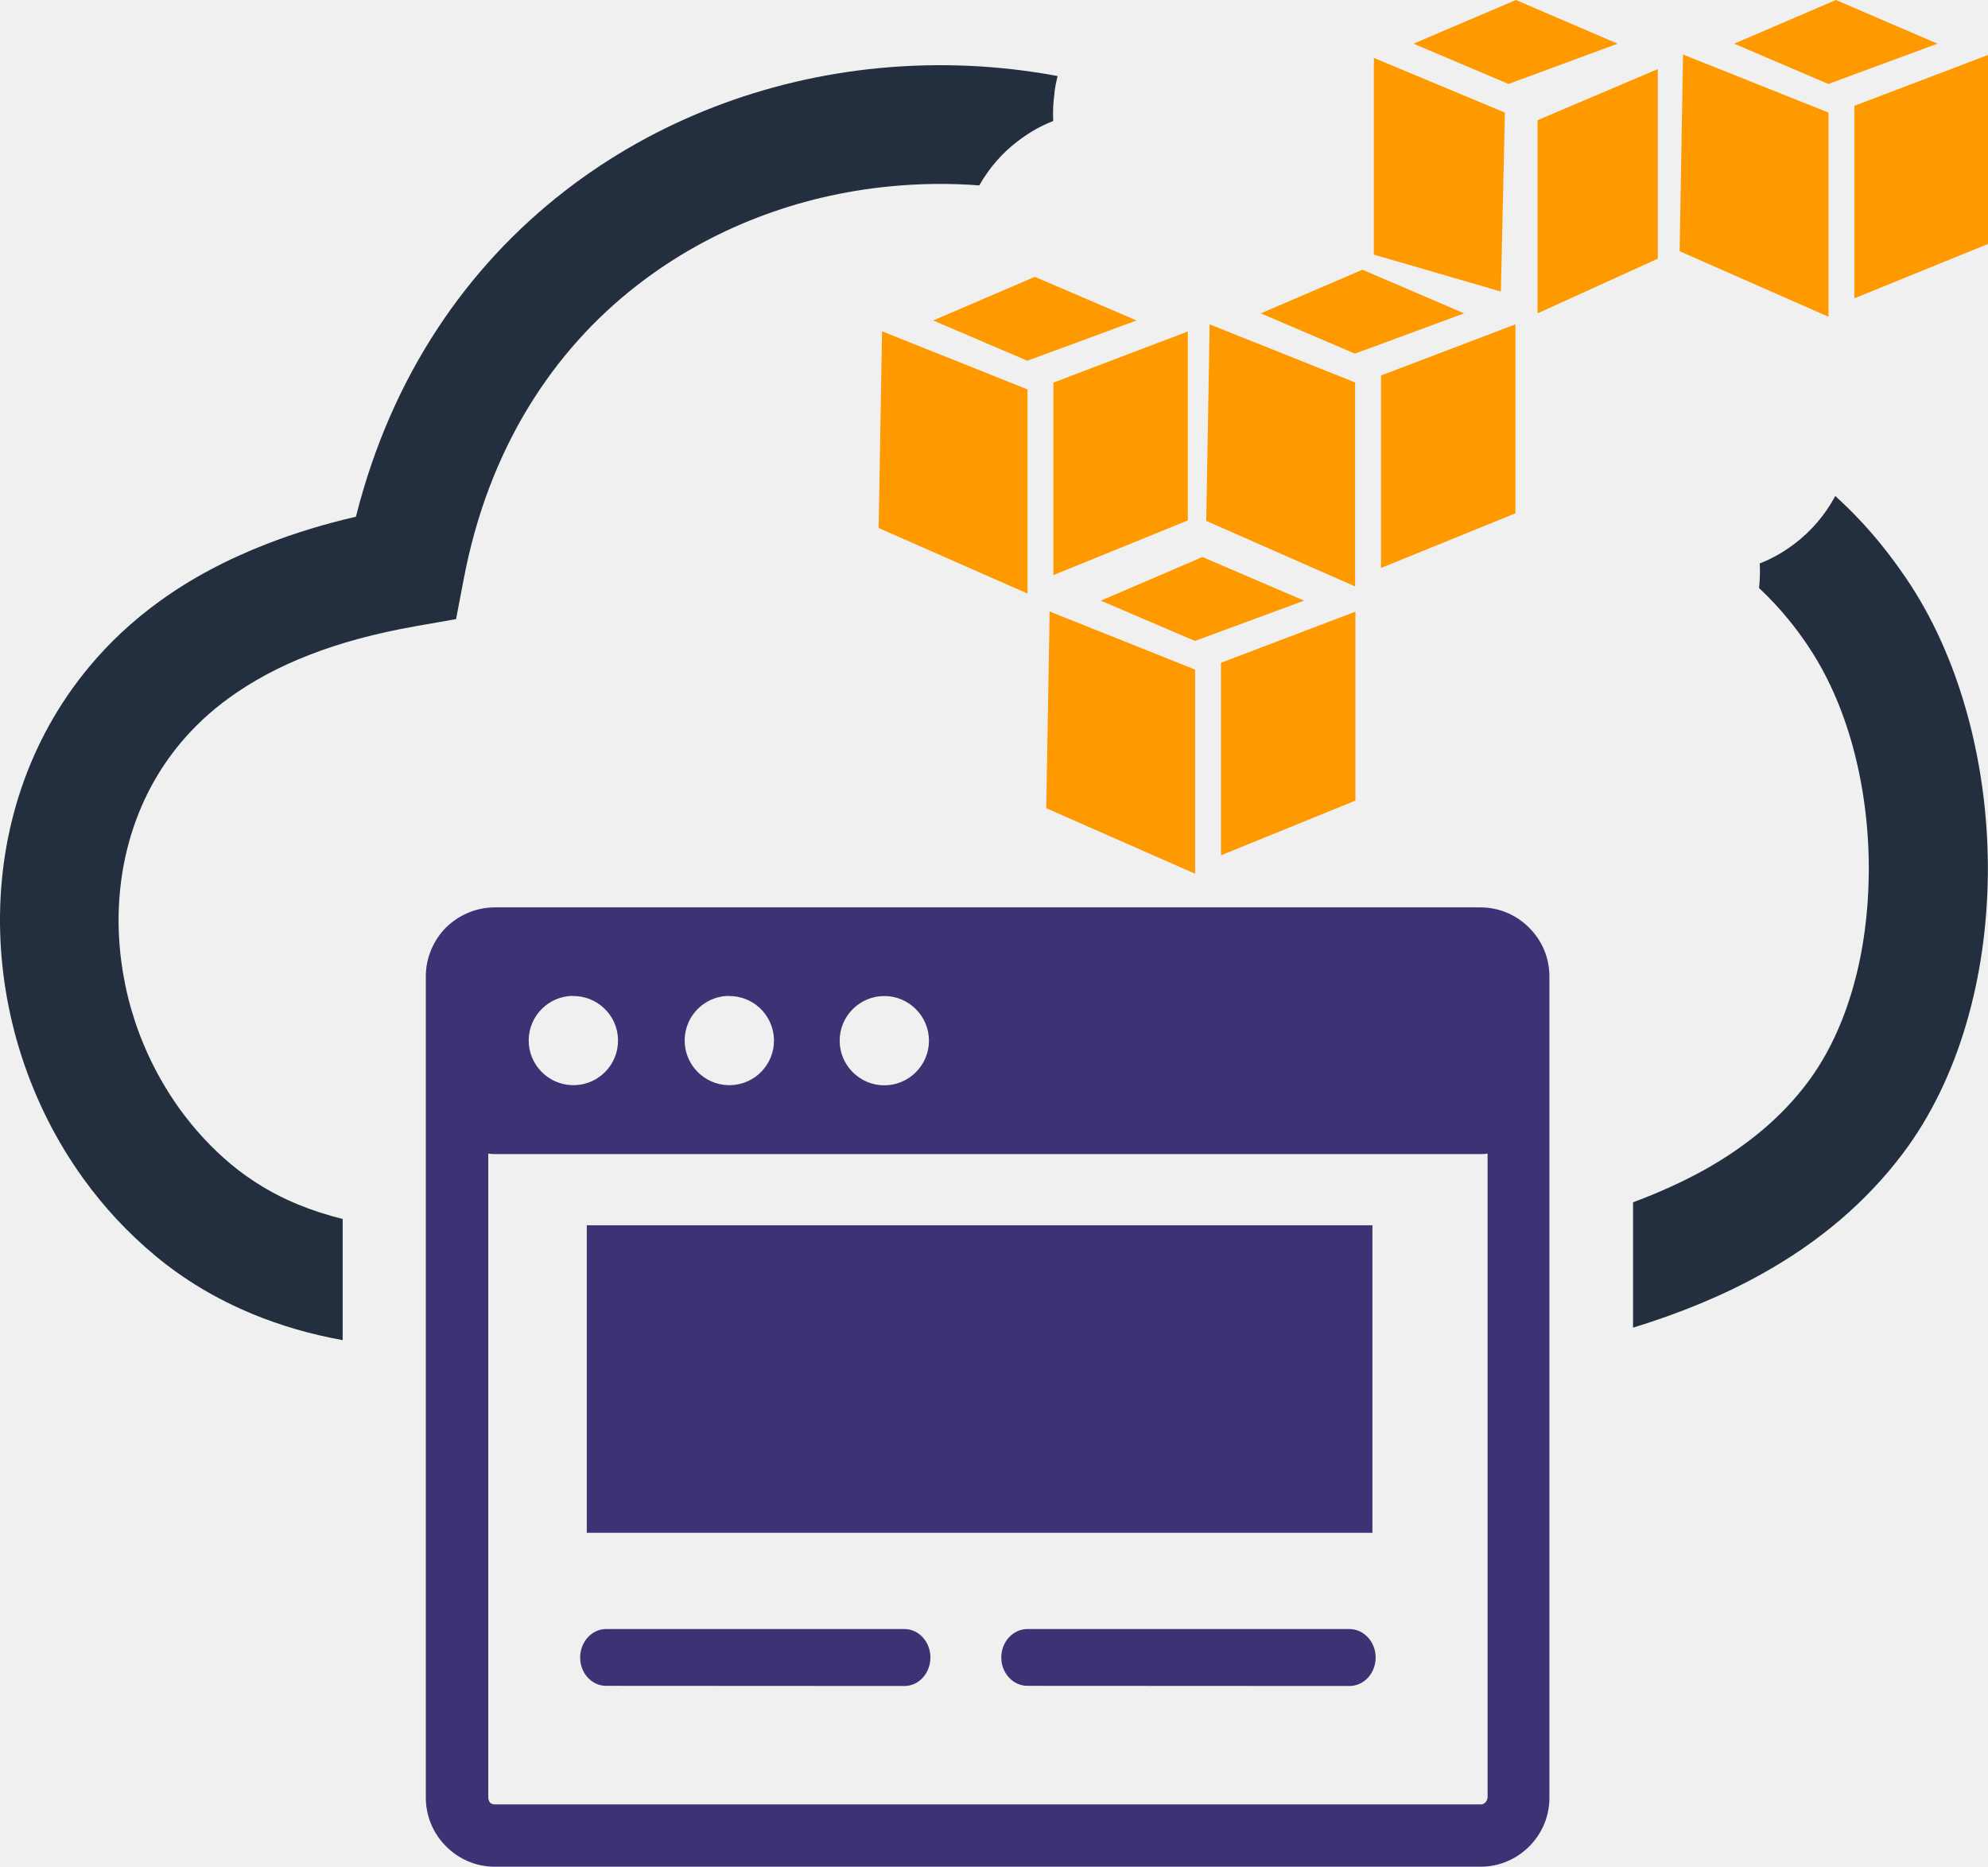
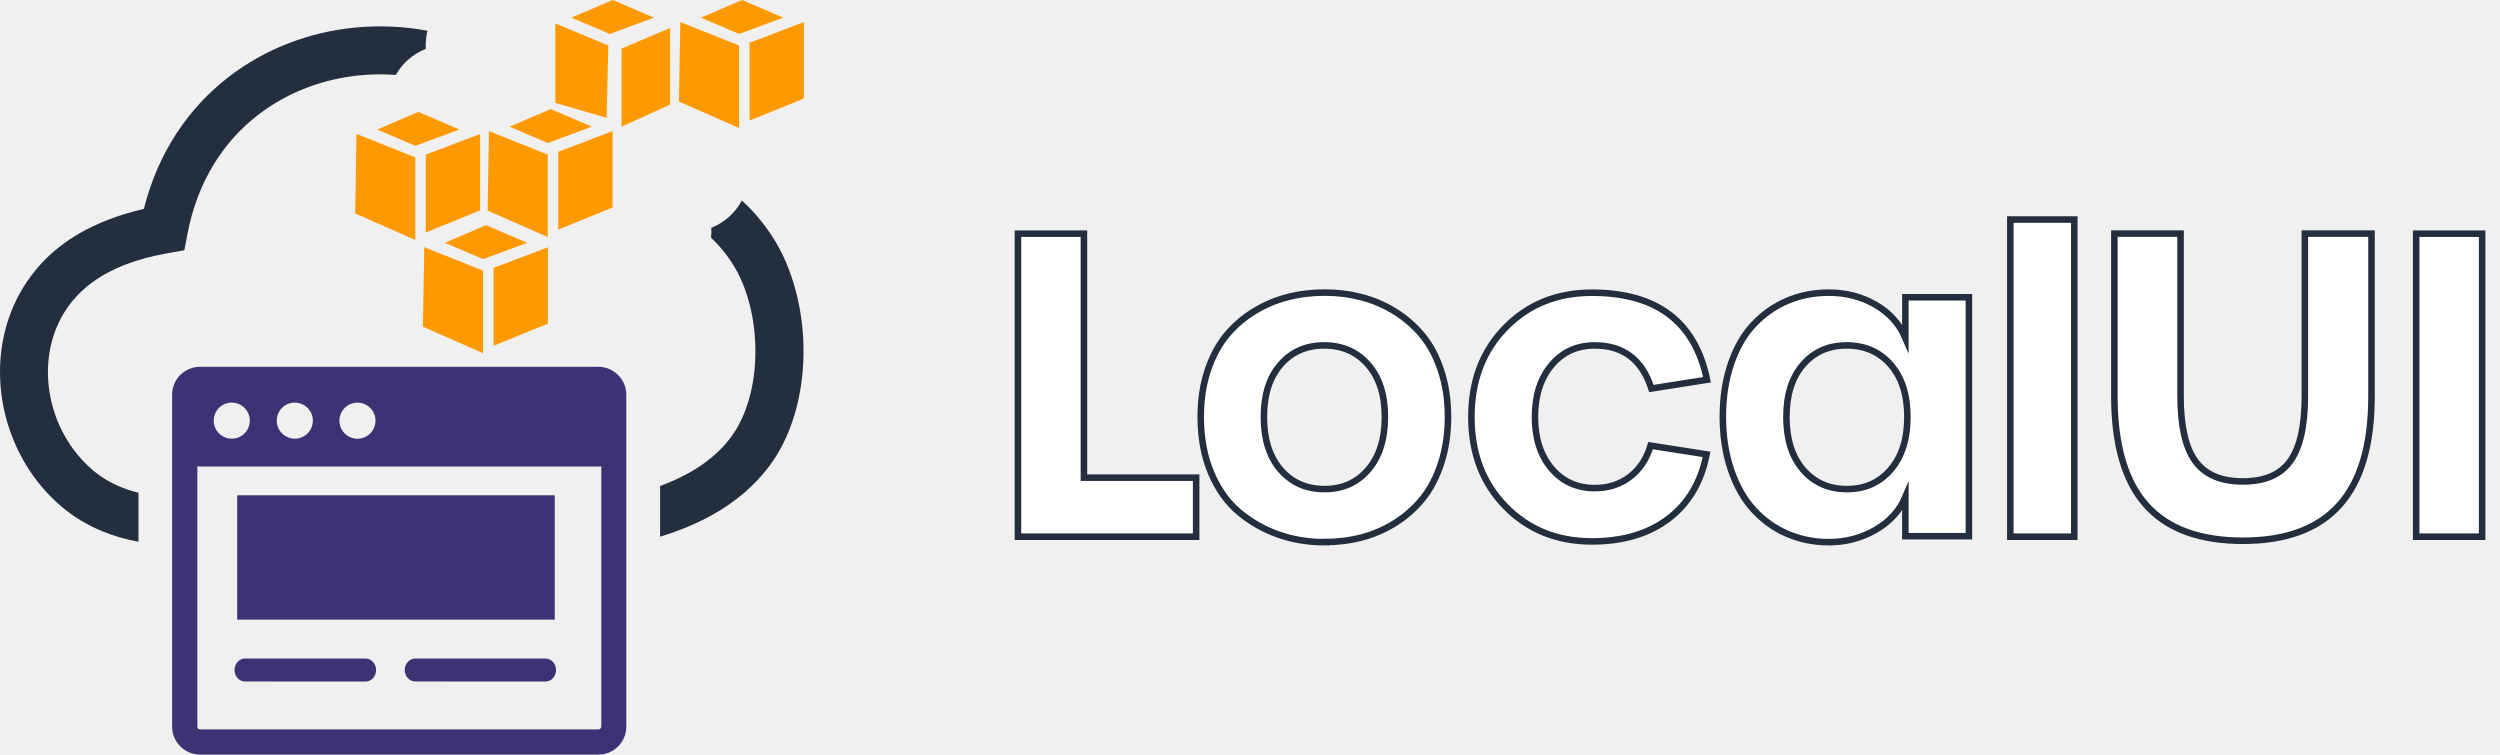
- <svg xmlns="http://www.w3.org/2000/svg" viewBox="0 0 122.88 115.39">
+ <svg xmlns="http://www.w3.org/2000/svg" viewBox="0 0 382.29 115.39">
  <g fill="#3e3174">
    <path fill-rule="evenodd" d="M94.53 57.36h-.01l-.01-.02a4.227 4.227 0 0 0-2.99-1.25H30.58c-1.1 0-2.1.43-2.87 1.11-.05.04-.09.09-.14.13-.76.77-1.24 1.83-1.25 3v50.8c0 1.12.45 2.2 1.24 2.99h.01l.01.02c.78.78 1.84 1.25 3 1.25h60.94c1.17 0 2.23-.48 3-1.25s1.25-1.83 1.25-3V60.35c0-1.16-.47-2.22-1.24-2.99Zm-39.87 4.21c1.52 0 2.76 1.24 2.76 2.76s-1.24 2.76-2.76 2.76-2.76-1.24-2.76-2.76 1.24-2.76 2.76-2.76Zm-9.65 0a2.758 2.758 0 0 1 2.83 2.68 2.758 2.758 0 0 1-2.68 2.83h-.15a2.766 2.766 0 0 1-2.69-2.83A2.763 2.763 0 0 1 45 61.56Zm-9.64 0c1.52-.04 2.79 1.16 2.83 2.68s-1.16 2.79-2.68 2.83h-.15a2.766 2.766 0 0 1-2.69-2.83 2.763 2.763 0 0 1 2.68-2.69Zm56.57 49.56c0 .11-.06.21-.13.29a.4.4 0 0 1-.29.12H30.58c-.11 0-.21-.04-.29-.11a.55.55 0 0 1-.11-.3V71.31c.13.02.27.03.41.03h60.95c.14 0 .27-.01.41-.03v39.82Z" />
    <path fill-rule="evenodd" d="M55.91 100.7H37.46c-.88 0-1.6.79-1.6 1.76s.72 1.75 1.6 1.75l18.45.01c.88 0 1.6-.79 1.6-1.76s-.72-1.76-1.6-1.76Zm27.5 0h-19.9c-.9 0-1.62.79-1.62 1.76s.73 1.75 1.62 1.75l19.9.01c.9 0 1.62-.79 1.62-1.76s-.73-1.76-1.62-1.76Z" />
    <path d="M36.27 75.74h48.56v19.01H36.27z" />
  </g>
  <path fill="#232f3e" fill-rule="evenodd" d="M60.53 11.46a31.69 31.69 0 0 0-5.51.06c-5.63.54-11.1 2.59-15.62 6.1-5.23 4.05-9.2 10.11-10.73 18.14l-.48 2.51-2.5.44c-2.45.43-4.64 1.02-6.56 1.77-1.86.72-3.52 1.61-4.97 2.66-1.16.84-2.16 1.78-3.01 2.8-2.63 3.15-3.85 7.1-3.82 11.1.04 4.14 1.37 8.17 3.79 11.53.91 1.25 1.96 2.4 3.16 3.4 1.24 1.03 2.64 1.87 4.13 2.48.87.36 1.8.66 2.77.9v7.49c-2-.36-3.84-.9-5.56-1.61-2.27-.94-4.28-2.15-6.05-3.63-1.68-1.4-3.15-2.99-4.4-4.72C1.84 68.28.04 62.66 0 57.06c-.04-5.66 1.72-11.29 5.52-15.85 1.23-1.48 2.68-2.84 4.34-4.04 1.93-1.4 4.14-2.58 6.64-3.55 1.72-.67 3.56-1.23 5.5-1.68 2.2-8.74 6.89-15.47 12.92-20.14 5.64-4.37 12.43-6.92 19.42-7.59 3.67-.35 7.39-.19 11.03.49-.08.33-.15.66-.19 1v.06c-.08.57-.11 1.14-.08 1.72-.77.3-1.49.71-2.14 1.21l-.03.02c-.97.73-1.79 1.67-2.4 2.75Zm52.91 19.2c.56.51 1.1 1.04 1.63 1.61 1.07 1.15 2.08 2.45 3.03 3.9 3.2 4.92 4.84 11.49 4.77 17.92-.07 6.31-1.77 12.59-5.25 17.21-2.27 3.01-5.18 5.47-8.67 7.42-2.39 1.34-5.08 2.45-8.01 3.35v-7.75c1.58-.59 3.05-1.25 4.4-2 2.63-1.47 4.78-3.26 6.39-5.41 2.5-3.33 3.73-8.04 3.78-12.87.06-5.07-1.18-10.16-3.59-13.86-.69-1.07-1.45-2.03-2.25-2.89-.31-.33-.62-.64-.94-.94.05-.5.07-1.01.04-1.52.77-.3 1.49-.71 2.14-1.21l.03-.02a9.078 9.078 0 0 0 2.5-2.94Z" />
-   <path fill="#f90" d="m74.33 34.43-6.29 2.7 5.82 2.49 6.75-2.49-6.29-2.7Zm-9.45 3.38-.21 12.15 9.2 4.05V41.39l-8.99-3.59Zm18.9 0-8.31 3.16v11.9l8.31-3.38V37.8ZM93.7 0l-6.33 2.7 5.87 2.49 6.75-2.49L93.7 0Zm-8.78 3.59v12.15l7.85 2.28.25-11.06-8.1-3.38Zm17.55.68-7.43 3.16v11.94l7.43-3.38V4.26Zm-38.5 12.84-6.29 2.7 5.82 2.49 6.75-2.49-6.29-2.7Zm-9.45 3.38-.21 12.15 9.2 4.05V24.07l-8.99-3.59Zm18.9 0-8.31 3.16v11.9l8.31-3.38V20.48Zm10.8-3.82-6.29 2.7 5.82 2.49 6.75-2.49-6.29-2.7Zm-9.45 3.38-.21 12.15 9.2 4.05V23.64l-8.99-3.59Zm18.9 0-8.31 3.16v11.9l8.31-3.38V20.04ZM113.48 0l-6.29 2.7 5.82 2.49 6.75-2.49-6.28-2.7Zm-9.45 3.38-.21 12.15 9.2 4.05V6.96l-8.99-3.59Zm18.9 0-8.31 3.16v11.9l8.31-3.38V3.37Z" />
+   <path fill="#f90" d="m74.33 34.43-6.29 2.7 5.82 2.49 6.75-2.49-6.29-2.7Zm-9.45 3.38-.21 12.15 9.2 4.05V41.39l-8.99-3.59Zm18.9 0-8.31 3.16v11.9l8.31-3.38V37.8ZM93.7 0l-6.33 2.7 5.87 2.49 6.75-2.49L93.7 0Zm-8.78 3.59v12.15l7.85 2.28.25-11.06-8.1-3.38Zm17.55.68-7.43 3.16v11.94l7.43-3.38V4.26Zm-38.5 12.84-6.29 2.7 5.82 2.49 6.75-2.49-6.29-2.7Zm-9.45 3.38-.21 12.15 9.2 4.05V24.07l-8.99-3.59Zm18.9 0-8.31 3.16v11.9l8.31-3.38V20.48Zm10.8-3.82-6.29 2.7 5.82 2.49 6.75-2.49-6.29-2.7Zm-9.45 3.38-.21 12.15 9.2 4.05V23.64l-8.99-3.59Zm18.9 0-8.31 3.16v11.9l8.31-3.38V20.04ZM113.48 0l-6.29 2.7 5.82 2.49 6.75-2.49-6.28-2.7Zm-9.45 3.38-.21 12.15 9.2 4.05V6.96l-8.99-3.59Zm18.9 0-8.31 3.16v11.9l8.31-3.38V3.38Z" />
+   <path fill="#fff" stroke="#232f3e" stroke-miterlimit="10" d="M155.66 82.07V35.73h10.09v37.31h17.16v9.03h-27.25Zm46.89.84c-2.48 0-4.82-.39-7.03-1.16-2.21-.77-4.21-1.91-6.02-3.41-1.8-1.5-3.23-3.5-4.3-6.02-1.06-2.51-1.59-5.37-1.59-8.58 0-2.56.35-4.91 1.05-7.03.7-2.12 1.65-3.92 2.84-5.38 1.2-1.46 2.61-2.69 4.23-3.69s3.34-1.73 5.16-2.2 3.7-.7 5.66-.7 3.81.23 5.62.7 3.53 1.2 5.14 2.2c1.61 1 3.02 2.23 4.22 3.69 1.2 1.46 2.15 3.25 2.84 5.38.7 2.12 1.05 4.47 1.05 7.03s-.35 4.95-1.05 7.09c-.7 2.15-1.64 3.95-2.83 5.42s-2.59 2.71-4.2 3.72c-1.62 1.01-3.33 1.75-5.14 2.22s-3.7.7-5.66.7Zm0-8.12c2.75 0 4.97-.99 6.67-2.97 1.7-1.98 2.55-4.67 2.55-8.06s-.85-6.04-2.56-8-3.95-2.94-6.72-2.94-4.97.97-6.67 2.92c-1.7 1.95-2.55 4.62-2.55 8.02s.85 6.11 2.56 8.08c1.71 1.97 3.95 2.95 6.72 2.95Zm40.89 8c-5.33 0-9.74-1.78-13.22-5.34S225 69.33 225 63.76s1.74-10.12 5.22-13.67c3.48-3.55 7.88-5.33 13.22-5.33 9.9 0 15.76 4.44 17.59 13.31l-8.5 1.34c-1.42-4.4-4.3-6.59-8.66-6.59-2.73 0-4.94 1.01-6.62 3.02-1.69 2.01-2.53 4.65-2.53 7.92s.84 5.88 2.53 7.88 3.9 3 6.62 3c2.06 0 3.85-.57 5.36-1.72 1.51-1.15 2.57-2.74 3.17-4.78l8.56 1.34c-.83 4.25-2.78 7.53-5.83 9.84-3.05 2.31-6.95 3.47-11.7 3.47Zm36.26.12c-2.29 0-4.42-.43-6.39-1.28s-3.68-2.08-5.14-3.67c-1.46-1.59-2.61-3.61-3.45-6.05s-1.27-5.16-1.27-8.16.42-5.71 1.25-8.14c.83-2.43 1.98-4.42 3.44-5.98 1.46-1.56 3.17-2.77 5.12-3.61 1.96-.84 4.08-1.27 6.38-1.27 2.62 0 5 .61 7.14 1.84 2.13 1.23 3.66 2.92 4.58 5.06v-6.19h9.72v36.53h-9.72v-5.97c-.88 2.08-2.39 3.75-4.55 5s-4.53 1.88-7.11 1.88Zm2.75-8.12c2.73 0 4.95-.99 6.66-2.97 1.71-1.98 2.56-4.67 2.56-8.06s-.85-6.04-2.56-8-3.95-2.94-6.72-2.94-4.97.97-6.67 2.92c-1.7 1.95-2.55 4.62-2.55 8.02s.85 6.11 2.56 8.08c1.71 1.97 3.95 2.95 6.72 2.95Zm24.96 7.28v-48.5h9.78v48.5h-9.78Zm35.57.62c-6.6 0-11.53-1.81-14.78-5.44s-4.88-9.19-4.88-16.69V35.72h10.12V60.5c0 4.62.75 7.97 2.27 10.03 1.51 2.06 3.93 3.09 7.27 3.09s5.72-1.03 7.22-3.09 2.25-5.38 2.25-9.97V35.72h10.19v24.91c0 7.44-1.64 12.97-4.91 16.61-3.27 3.64-8.19 5.45-14.75 5.45Zm26.49-.62V35.73h10.09v46.34h-10.09Z" />
</svg>
